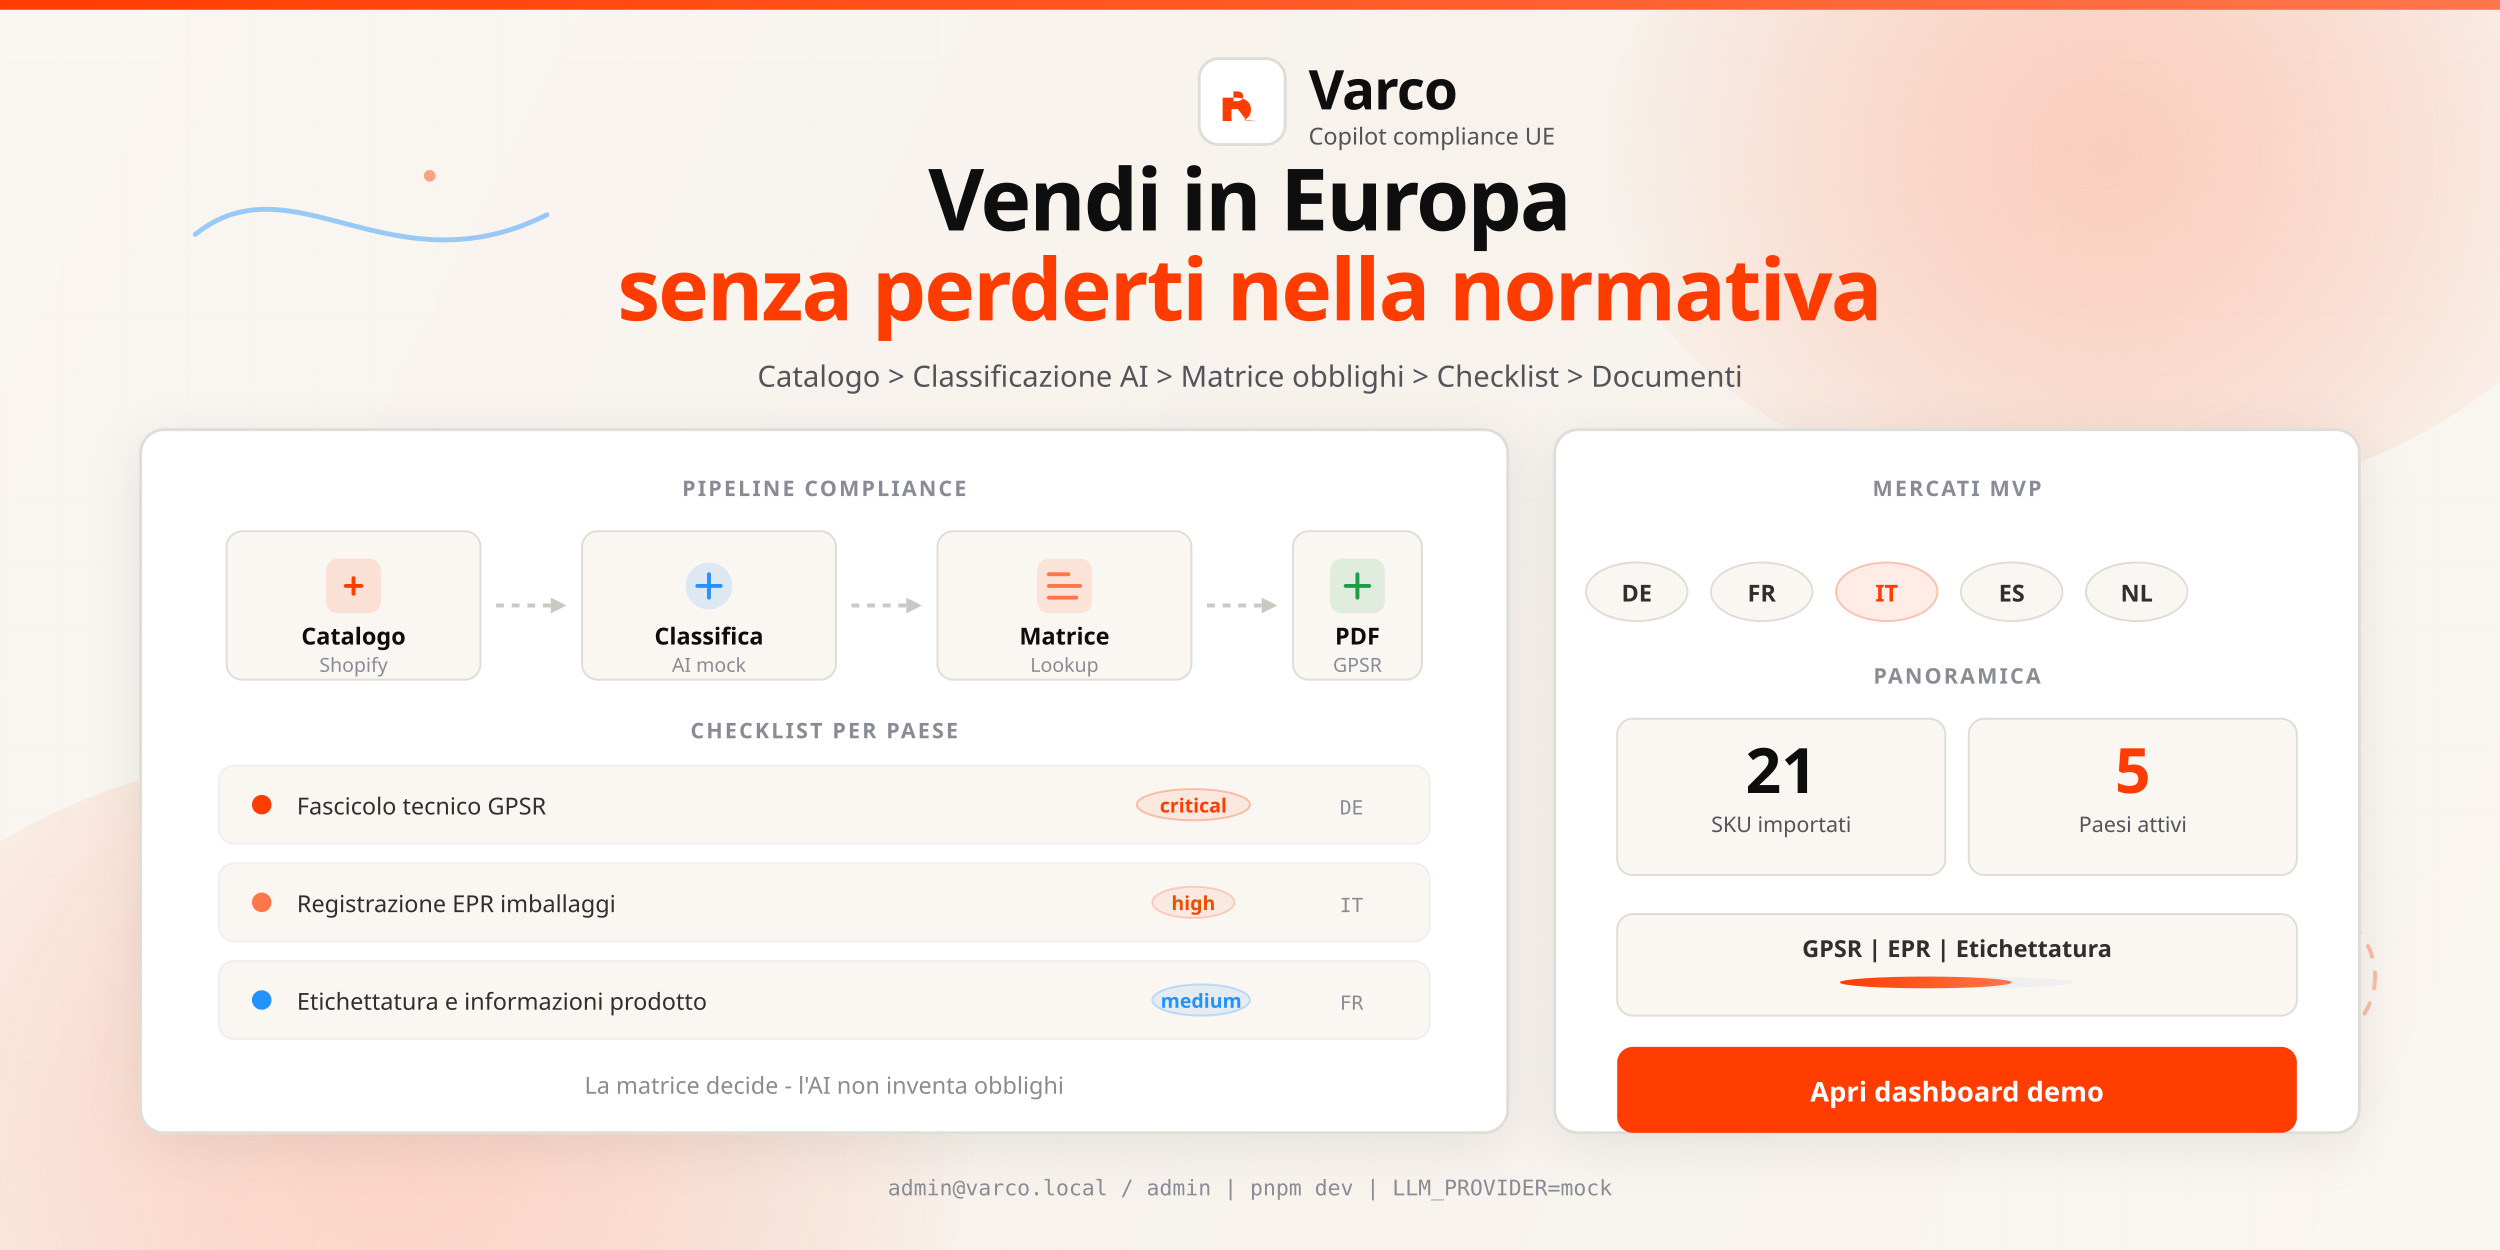
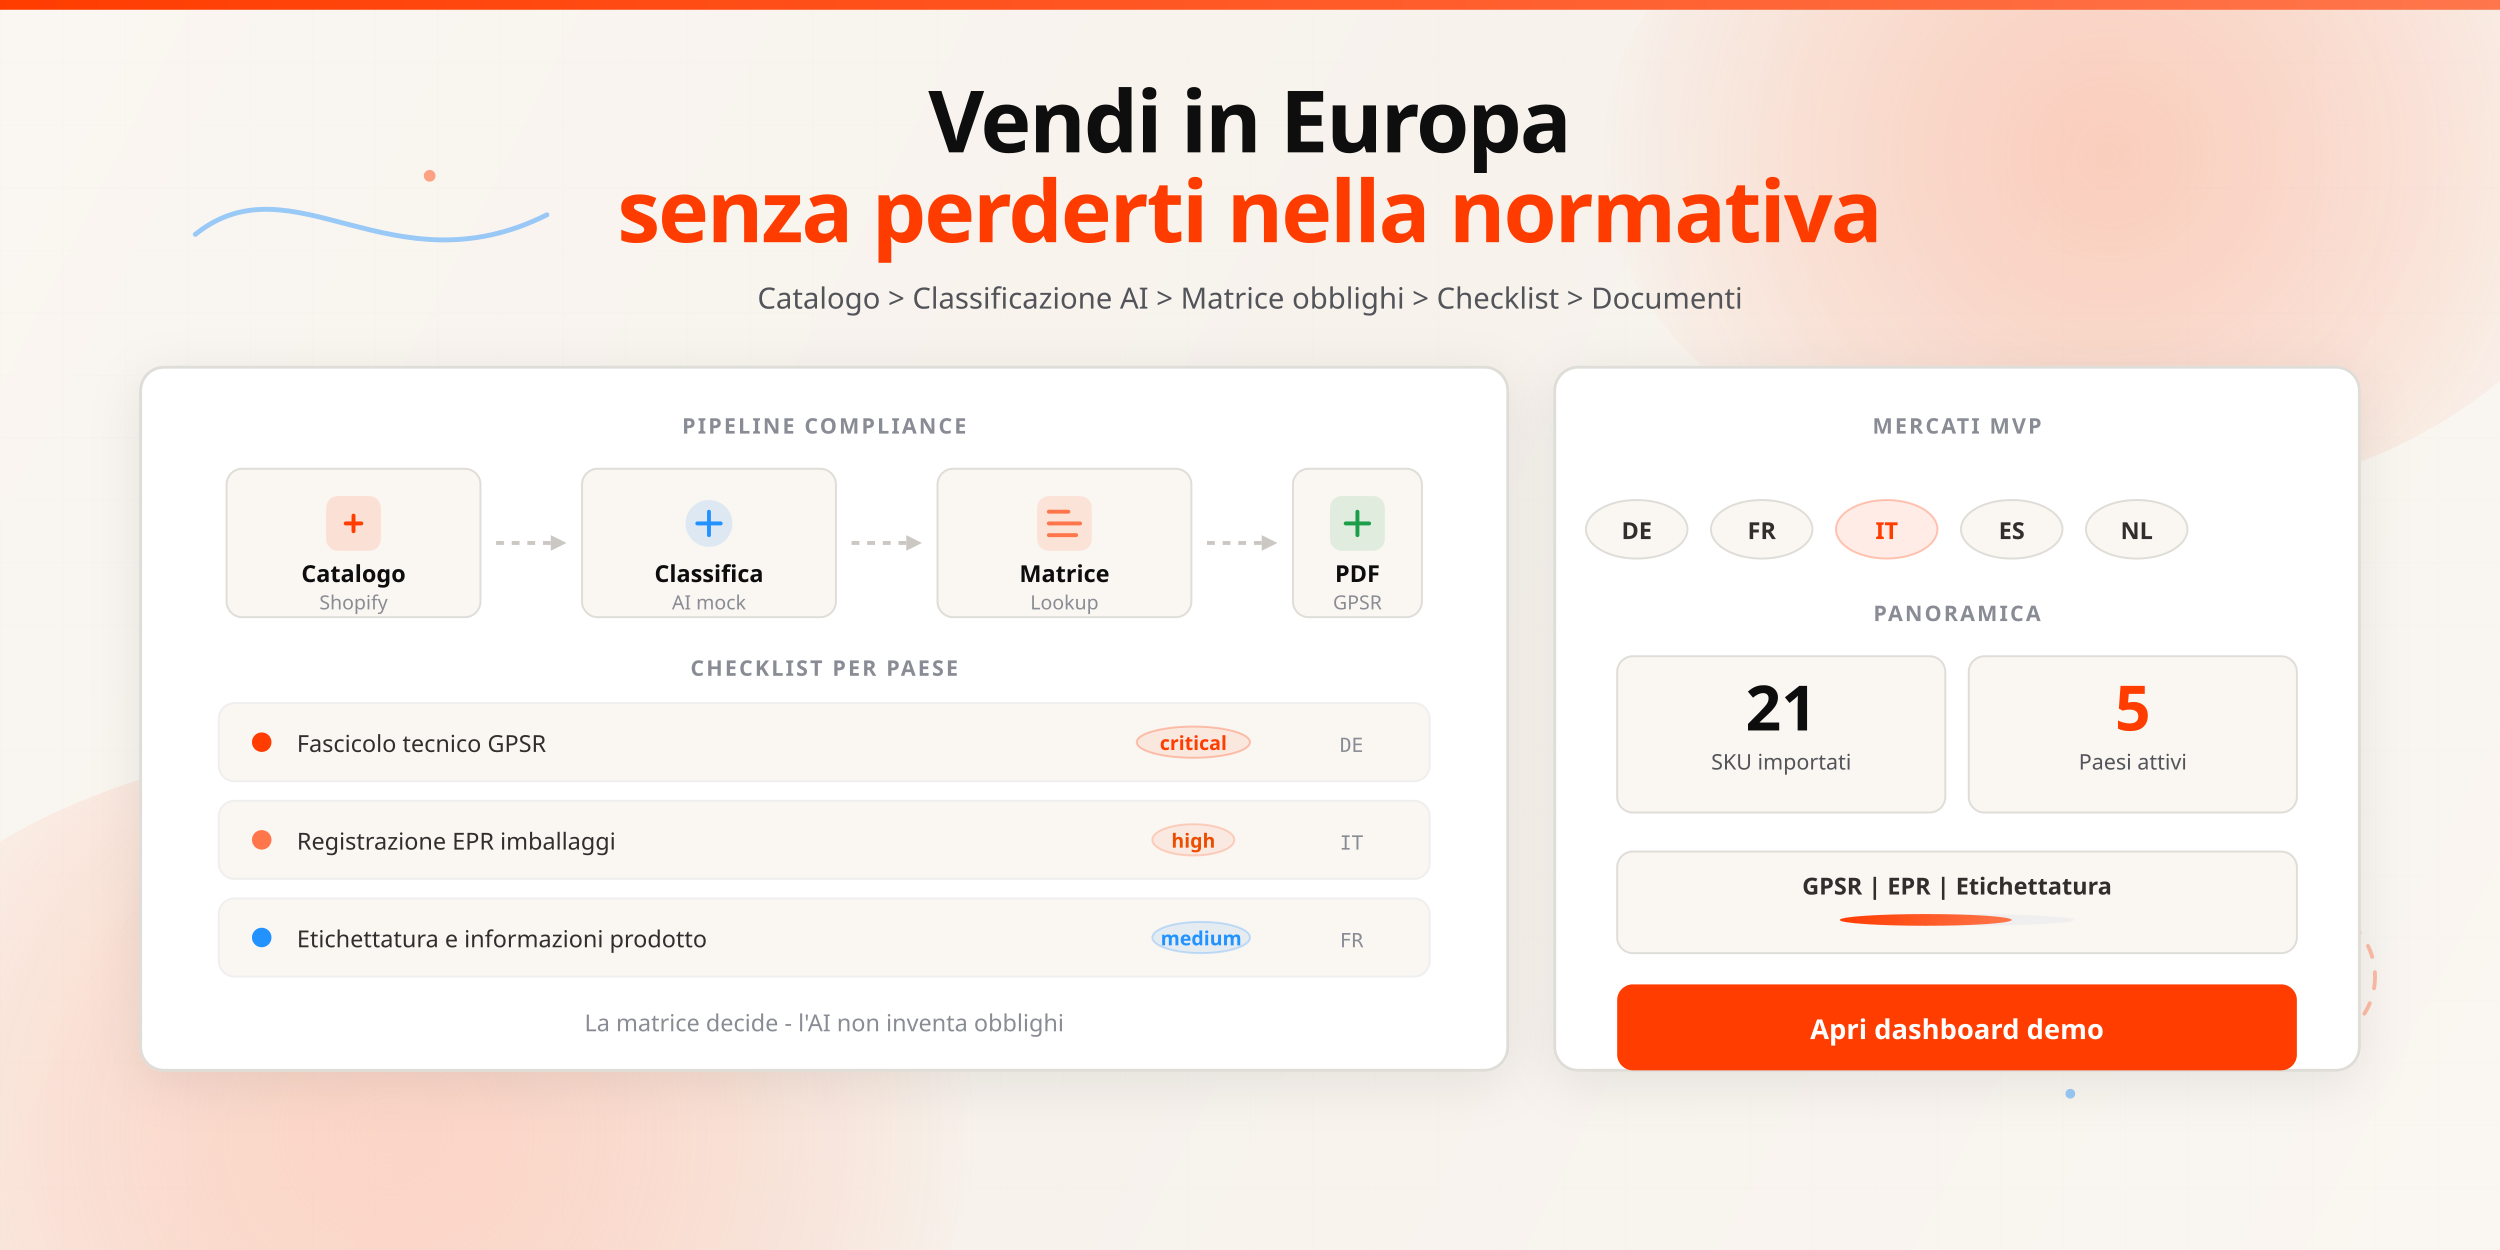
<svg xmlns="http://www.w3.org/2000/svg" width="1280" height="640" viewBox="0 0 1280 640" fill="none" role="img" aria-labelledby="coverTitle coverDesc">
  <defs>
    <linearGradient id="bgWash" x1="0" y1="0" x2="1280" y2="640" gradientUnits="userSpaceOnUse">
      <stop offset="0%" stop-color="#faf6f1" />
      <stop offset="50%" stop-color="#f7f2ec" />
      <stop offset="100%" stop-color="#faf6f1" />
    </linearGradient>
    <radialGradient id="peachBlob" cx="0" cy="0" r="1" gradientUnits="userSpaceOnUse" gradientTransform="translate(200 580) scale(300)">
      <stop offset="0%" stop-color="#ffb199" stop-opacity="0.45" />
      <stop offset="100%" stop-color="#ff764c" stop-opacity="0" />
    </radialGradient>
    <radialGradient id="coralBlob" cx="0" cy="0" r="1" gradientUnits="userSpaceOnUse" gradientTransform="translate(1080 80) scale(260)">
      <stop offset="0%" stop-color="#ff764c" stop-opacity="0.3" />
      <stop offset="100%" stop-color="#ff3c00" stop-opacity="0" />
    </radialGradient>
    <linearGradient id="orangeBar" x1="0" y1="0" x2="1" y2="0">
      <stop offset="0%" stop-color="#ff3c00" />
      <stop offset="100%" stop-color="#ff764c" />
    </linearGradient>
    <filter id="cardShadow" x="-15%" y="-15%" width="130%" height="130%">
      <feDropShadow dx="0" dy="6" stdDeviation="14" flood-color="#0e0e0f" flood-opacity="0.08" />
    </filter>
    <pattern id="grid" width="32" height="32" patternUnits="userSpaceOnUse">
      <path d="M32 0H0V32" stroke="#dfddd8" stroke-width="0.75" opacity="0.35" />
    </pattern>
  </defs>
  <rect width="1280" height="640" fill="url(#bgWash)" />
  <rect width="1280" height="640" fill="url(#grid)" opacity="0.3" />
  <ellipse cx="200" cy="580" rx="300" ry="200" fill="url(#peachBlob)" />
  <ellipse cx="1080" cy="80" rx="260" ry="180" fill="url(#coralBlob)" />
  <rect x="0" y="0" width="1280" height="5" fill="url(#orangeBar)" />
  <g opacity="0.45" stroke-linecap="round">
    <path d="M100 120C150 80 200 150 280 110" stroke="#2492ff" stroke-width="2.5" fill="none" />
    <circle cx="1180" cy="500" r="36" stroke="#ff764c" stroke-width="2" stroke-dasharray="6 8" fill="none" />
    <circle cx="220" cy="90" r="3" fill="#ff3c00" />
    <circle cx="1060" cy="560" r="2.5" fill="#2492ff" />
  </g>
-   <g transform="translate(640 52)">
-     <rect x="-26" y="-22" width="44" height="44" rx="10" fill="#ffffff" stroke="#dfddd8" stroke-width="1.5" />
-     <path d="M-14 10V-2h7c4.5 0 7.5 2.4 7.5 6 0 2.6-1.4 4.6-3.8 5.5L4 10h-5.5l-4.8-6.2h-3.2V10h-5.5zm5.5-10.2h1.8c2 0 3.2-.9 3.2-2.5s-1.2-2.5-3.2-2.5h-1.8v5z" fill="#ff3c00" />
-     <text x="30" y="4" font-family="IBM Plex Sans, system-ui, sans-serif" font-size="28" font-weight="700" fill="#0e0e0f" letter-spacing="-0.5">Varco</text>
-     <text x="30" y="22" font-family="IBM Plex Sans, system-ui, sans-serif" font-size="12" font-weight="500" fill="#52545a">Copilot compliance UE</text>
-   </g>
-   <text x="640" y="118" text-anchor="middle" font-family="IBM Plex Sans, system-ui, sans-serif" font-size="44" font-weight="700" fill="#0e0e0f" letter-spacing="-1">Vendi in Europa</text>
-   <text x="640" y="164" text-anchor="middle" font-family="IBM Plex Sans, system-ui, sans-serif" font-size="44" font-weight="700" fill="#ff3c00" letter-spacing="-1">senza perderti nella normativa</text>
-   <text x="640" y="198" text-anchor="middle" font-family="IBM Plex Sans, system-ui, sans-serif" font-size="15" font-weight="400" fill="#52545a">Catalogo &gt; Classificazione AI &gt; Matrice obblighi &gt; Checklist &gt; Documenti</text>
-   <g transform="translate(72 220)" filter="url(#cardShadow)">
+   <text x="640" y="78" text-anchor="middle" font-family="IBM Plex Sans, system-ui, sans-serif" font-size="44" font-weight="700" fill="#0e0e0f" letter-spacing="-1">Vendi in Europa</text>
+   <text x="640" y="124" text-anchor="middle" font-family="IBM Plex Sans, system-ui, sans-serif" font-size="44" font-weight="700" fill="#ff3c00" letter-spacing="-1">senza perderti nella normativa</text>
+   <text x="640" y="158" text-anchor="middle" font-family="IBM Plex Sans, system-ui, sans-serif" font-size="15" font-weight="400" fill="#52545a">Catalogo &gt; Classificazione AI &gt; Matrice obblighi &gt; Checklist &gt; Documenti</text>
+   <g transform="translate(72 188)" filter="url(#cardShadow)">
    <rect x="0" y="0" width="700" height="360" rx="12" fill="#ffffff" stroke="#dfddd8" stroke-width="1.5" />
    <text x="350" y="34" text-anchor="middle" font-family="IBM Plex Sans, system-ui, sans-serif" font-size="11" font-weight="600" fill="#898c94" letter-spacing="0.1em">PIPELINE COMPLIANCE</text>
    <g font-family="IBM Plex Sans, system-ui, sans-serif">
      <g transform="translate(44 52)">
        <rect width="130" height="76" rx="8" fill="#faf6f1" stroke="#dfddd8" />
        <rect x="51" y="14" width="28" height="28" rx="6" fill="#ff3c00" opacity="0.12" />
        <path d="M61 28h8M65 24v8" stroke="#ff3c00" stroke-width="2" stroke-linecap="round" />
        <text x="65" y="58" text-anchor="middle" font-size="12" font-weight="600" fill="#0e0e0f">Catalogo</text>
        <text x="65" y="72" text-anchor="middle" font-size="10" fill="#898c94">Shopify</text>
      </g>
      <path d="M182 90h28" stroke="#cbc7c3" stroke-width="2" stroke-dasharray="4 4" />
      <polygon points="210,86 218,90 210,94" fill="#cbc7c3" />
      <g transform="translate(226 52)">
        <rect width="130" height="76" rx="8" fill="#faf6f1" stroke="#dfddd8" />
        <circle cx="65" cy="28" r="12" fill="#2492ff" opacity="0.14" />
        <path d="M59 28h12M65 22v12" stroke="#2492ff" stroke-width="2" stroke-linecap="round" />
        <text x="65" y="58" text-anchor="middle" font-size="12" font-weight="600" fill="#0e0e0f">Classifica</text>
        <text x="65" y="72" text-anchor="middle" font-size="10" fill="#898c94">AI mock</text>
      </g>
      <path d="M364 90h28" stroke="#cbc7c3" stroke-width="2" stroke-dasharray="4 4" />
      <polygon points="392,86 400,90 392,94" fill="#cbc7c3" />
      <g transform="translate(408 52)">
        <rect width="130" height="76" rx="8" fill="#faf6f1" stroke="#dfddd8" />
        <rect x="51" y="14" width="28" height="28" rx="6" fill="#ff764c" opacity="0.15" />
        <path d="M57 28h16M57 22h10M57 34h14" stroke="#ff764c" stroke-width="2" stroke-linecap="round" />
        <text x="65" y="58" text-anchor="middle" font-size="12" font-weight="600" fill="#0e0e0f">Matrice</text>
        <text x="65" y="72" text-anchor="middle" font-size="10" fill="#898c94">Lookup</text>
      </g>
      <path d="M546 90h28" stroke="#cbc7c3" stroke-width="2" stroke-dasharray="4 4" />
      <polygon points="574,86 582,90 574,94" fill="#cbc7c3" />
      <g transform="translate(590 52)">
        <rect width="66" height="76" rx="8" fill="#faf6f1" stroke="#dfddd8" />
        <rect x="19" y="14" width="28" height="28" rx="6" fill="#1a9e4a" opacity="0.12" />
        <path d="M27 28h12M33 22v12" stroke="#1a9e4a" stroke-width="2" stroke-linecap="round" />
        <text x="33" y="58" text-anchor="middle" font-size="12" font-weight="600" fill="#0e0e0f">PDF</text>
        <text x="33" y="72" text-anchor="middle" font-size="10" fill="#898c94">GPSR</text>
      </g>
    </g>
    <text x="350" y="158" text-anchor="middle" font-family="IBM Plex Sans, system-ui, sans-serif" font-size="11" font-weight="600" fill="#898c94" letter-spacing="0.1em">CHECKLIST PER PAESE</text>
    <g transform="translate(40 172)">
      <rect width="620" height="40" rx="8" fill="#faf6f1" stroke="#efefef" />
      <circle cx="22" cy="20" r="5" fill="#ff3c00" />
      <text x="40" y="25" font-family="IBM Plex Sans, system-ui, sans-serif" font-size="12" font-weight="500" fill="#312e2e">Fascicolo tecnico GPSR</text>
      <rect x="470" y="12" width="58" height="16" rx="999" fill="rgba(255,60,0,0.08)" stroke="rgba(255,60,0,0.28)" />
      <text x="499" y="24" text-anchor="middle" font-family="IBM Plex Sans, system-ui, sans-serif" font-size="10" font-weight="600" fill="#ff3c00">critical</text>
      <text x="580" y="25" text-anchor="middle" font-family="IBM Plex Mono, monospace" font-size="10" fill="#898c94">DE</text>
    </g>
    <g transform="translate(40 222)">
      <rect width="620" height="40" rx="8" fill="#faf6f1" stroke="#efefef" />
      <circle cx="22" cy="20" r="5" fill="#ff764c" />
      <text x="40" y="25" font-family="IBM Plex Sans, system-ui, sans-serif" font-size="12" font-weight="500" fill="#312e2e">Registrazione EPR imballaggi</text>
      <rect x="478" y="12" width="42" height="16" rx="999" fill="rgba(255,118,76,0.1)" stroke="rgba(255,118,76,0.3)" />
      <text x="499" y="24" text-anchor="middle" font-family="IBM Plex Sans, system-ui, sans-serif" font-size="10" font-weight="600" fill="#ec4e02">high</text>
      <text x="580" y="25" text-anchor="middle" font-family="IBM Plex Mono, monospace" font-size="10" fill="#898c94">IT</text>
    </g>
    <g transform="translate(40 272)">
      <rect width="620" height="40" rx="8" fill="#faf6f1" stroke="#efefef" />
      <circle cx="22" cy="20" r="5" fill="#2492ff" />
      <text x="40" y="25" font-family="IBM Plex Sans, system-ui, sans-serif" font-size="12" font-weight="500" fill="#312e2e">Etichettatura e informazioni prodotto</text>
      <rect x="478" y="12" width="50" height="16" rx="999" fill="rgba(36,146,255,0.1)" stroke="rgba(36,146,255,0.25)" />
      <text x="503" y="24" text-anchor="middle" font-family="IBM Plex Sans, system-ui, sans-serif" font-size="10" font-weight="600" fill="#2492ff">medium</text>
      <text x="580" y="25" text-anchor="middle" font-family="IBM Plex Mono, monospace" font-size="10" fill="#898c94">FR</text>
    </g>
    <text x="350" y="340" text-anchor="middle" font-family="IBM Plex Sans, system-ui, sans-serif" font-size="12" fill="#898c94">La matrice decide - l'AI non inventa obblighi</text>
  </g>
-   <g transform="translate(796 220)" filter="url(#cardShadow)">
+   <g transform="translate(796 188)" filter="url(#cardShadow)">
    <rect x="0" y="0" width="412" height="360" rx="12" fill="#ffffff" stroke="#dfddd8" stroke-width="1.5" />
    <text x="206" y="34" text-anchor="middle" font-family="IBM Plex Sans, system-ui, sans-serif" font-size="11" font-weight="600" fill="#898c94" letter-spacing="0.1em">MERCATI MVP</text>
    <g transform="translate(206 68)" font-family="IBM Plex Sans, system-ui, sans-serif" font-size="12" font-weight="600">
      <g transform="translate(-190 0)">
        <rect x="0" y="0" width="52" height="30" rx="999" fill="#faf6f1" stroke="#dfddd8" />
        <text x="26" y="20" text-anchor="middle" fill="#312e2e">DE</text>
      </g>
      <g transform="translate(-126 0)">
        <rect x="0" y="0" width="52" height="30" rx="999" fill="#faf6f1" stroke="#dfddd8" />
        <text x="26" y="20" text-anchor="middle" fill="#312e2e">FR</text>
      </g>
      <g transform="translate(-62 0)">
        <rect x="0" y="0" width="52" height="30" rx="999" fill="rgba(255,60,0,0.1)" stroke="rgba(255,60,0,0.28)" />
        <text x="26" y="20" text-anchor="middle" fill="#ff3c00">IT</text>
      </g>
      <g transform="translate(2 0)">
        <rect x="0" y="0" width="52" height="30" rx="999" fill="#faf6f1" stroke="#dfddd8" />
        <text x="26" y="20" text-anchor="middle" fill="#312e2e">ES</text>
      </g>
      <g transform="translate(66 0)">
        <rect x="0" y="0" width="52" height="30" rx="999" fill="#faf6f1" stroke="#dfddd8" />
        <text x="26" y="20" text-anchor="middle" fill="#312e2e">NL</text>
      </g>
    </g>
    <text x="206" y="130" text-anchor="middle" font-family="IBM Plex Sans, system-ui, sans-serif" font-size="11" font-weight="600" fill="#898c94" letter-spacing="0.1em">PANORAMICA</text>
    <g transform="translate(32 148)">
      <rect width="168" height="80" rx="8" fill="#faf6f1" stroke="#dfddd8" />
      <text x="84" y="38" text-anchor="middle" font-family="IBM Plex Sans, system-ui, sans-serif" font-size="32" font-weight="700" fill="#0e0e0f">21</text>
      <text x="84" y="58" text-anchor="middle" font-family="IBM Plex Sans, system-ui, sans-serif" font-size="11" fill="#52545a">SKU importati</text>
    </g>
    <g transform="translate(212 148)">
      <rect width="168" height="80" rx="8" fill="#faf6f1" stroke="#dfddd8" />
      <text x="84" y="38" text-anchor="middle" font-family="IBM Plex Sans, system-ui, sans-serif" font-size="32" font-weight="700" fill="#ff3c00">5</text>
      <text x="84" y="58" text-anchor="middle" font-family="IBM Plex Sans, system-ui, sans-serif" font-size="11" fill="#52545a">Paesi attivi</text>
    </g>
    <g transform="translate(32 248)">
      <rect width="348" height="52" rx="8" fill="#faf6f1" stroke="#dfddd8" />
      <text x="174" y="22" text-anchor="middle" font-family="IBM Plex Sans, system-ui, sans-serif" font-size="12" font-weight="600" fill="#312e2e">GPSR | EPR | Etichettatura</text>
      <rect x="114" y="32" width="120" height="6" rx="999" fill="#efefef" />
      <rect x="114" y="32" width="88" height="6" rx="999" fill="url(#orangeBar)" />
    </g>
    <g transform="translate(32 316)">
      <rect width="348" height="44" rx="8" fill="#ff3c00" />
      <text x="174" y="28" text-anchor="middle" font-family="IBM Plex Sans, system-ui, sans-serif" font-size="14" font-weight="600" fill="#ffffff">Apri dashboard demo</text>
    </g>
  </g>
-   <text x="640" y="612" text-anchor="middle" font-family="IBM Plex Mono, monospace" font-size="11" fill="#898c94">admin@varco.local / admin  |  pnpm dev  |  LLM_PROVIDER=mock</text>
</svg>
